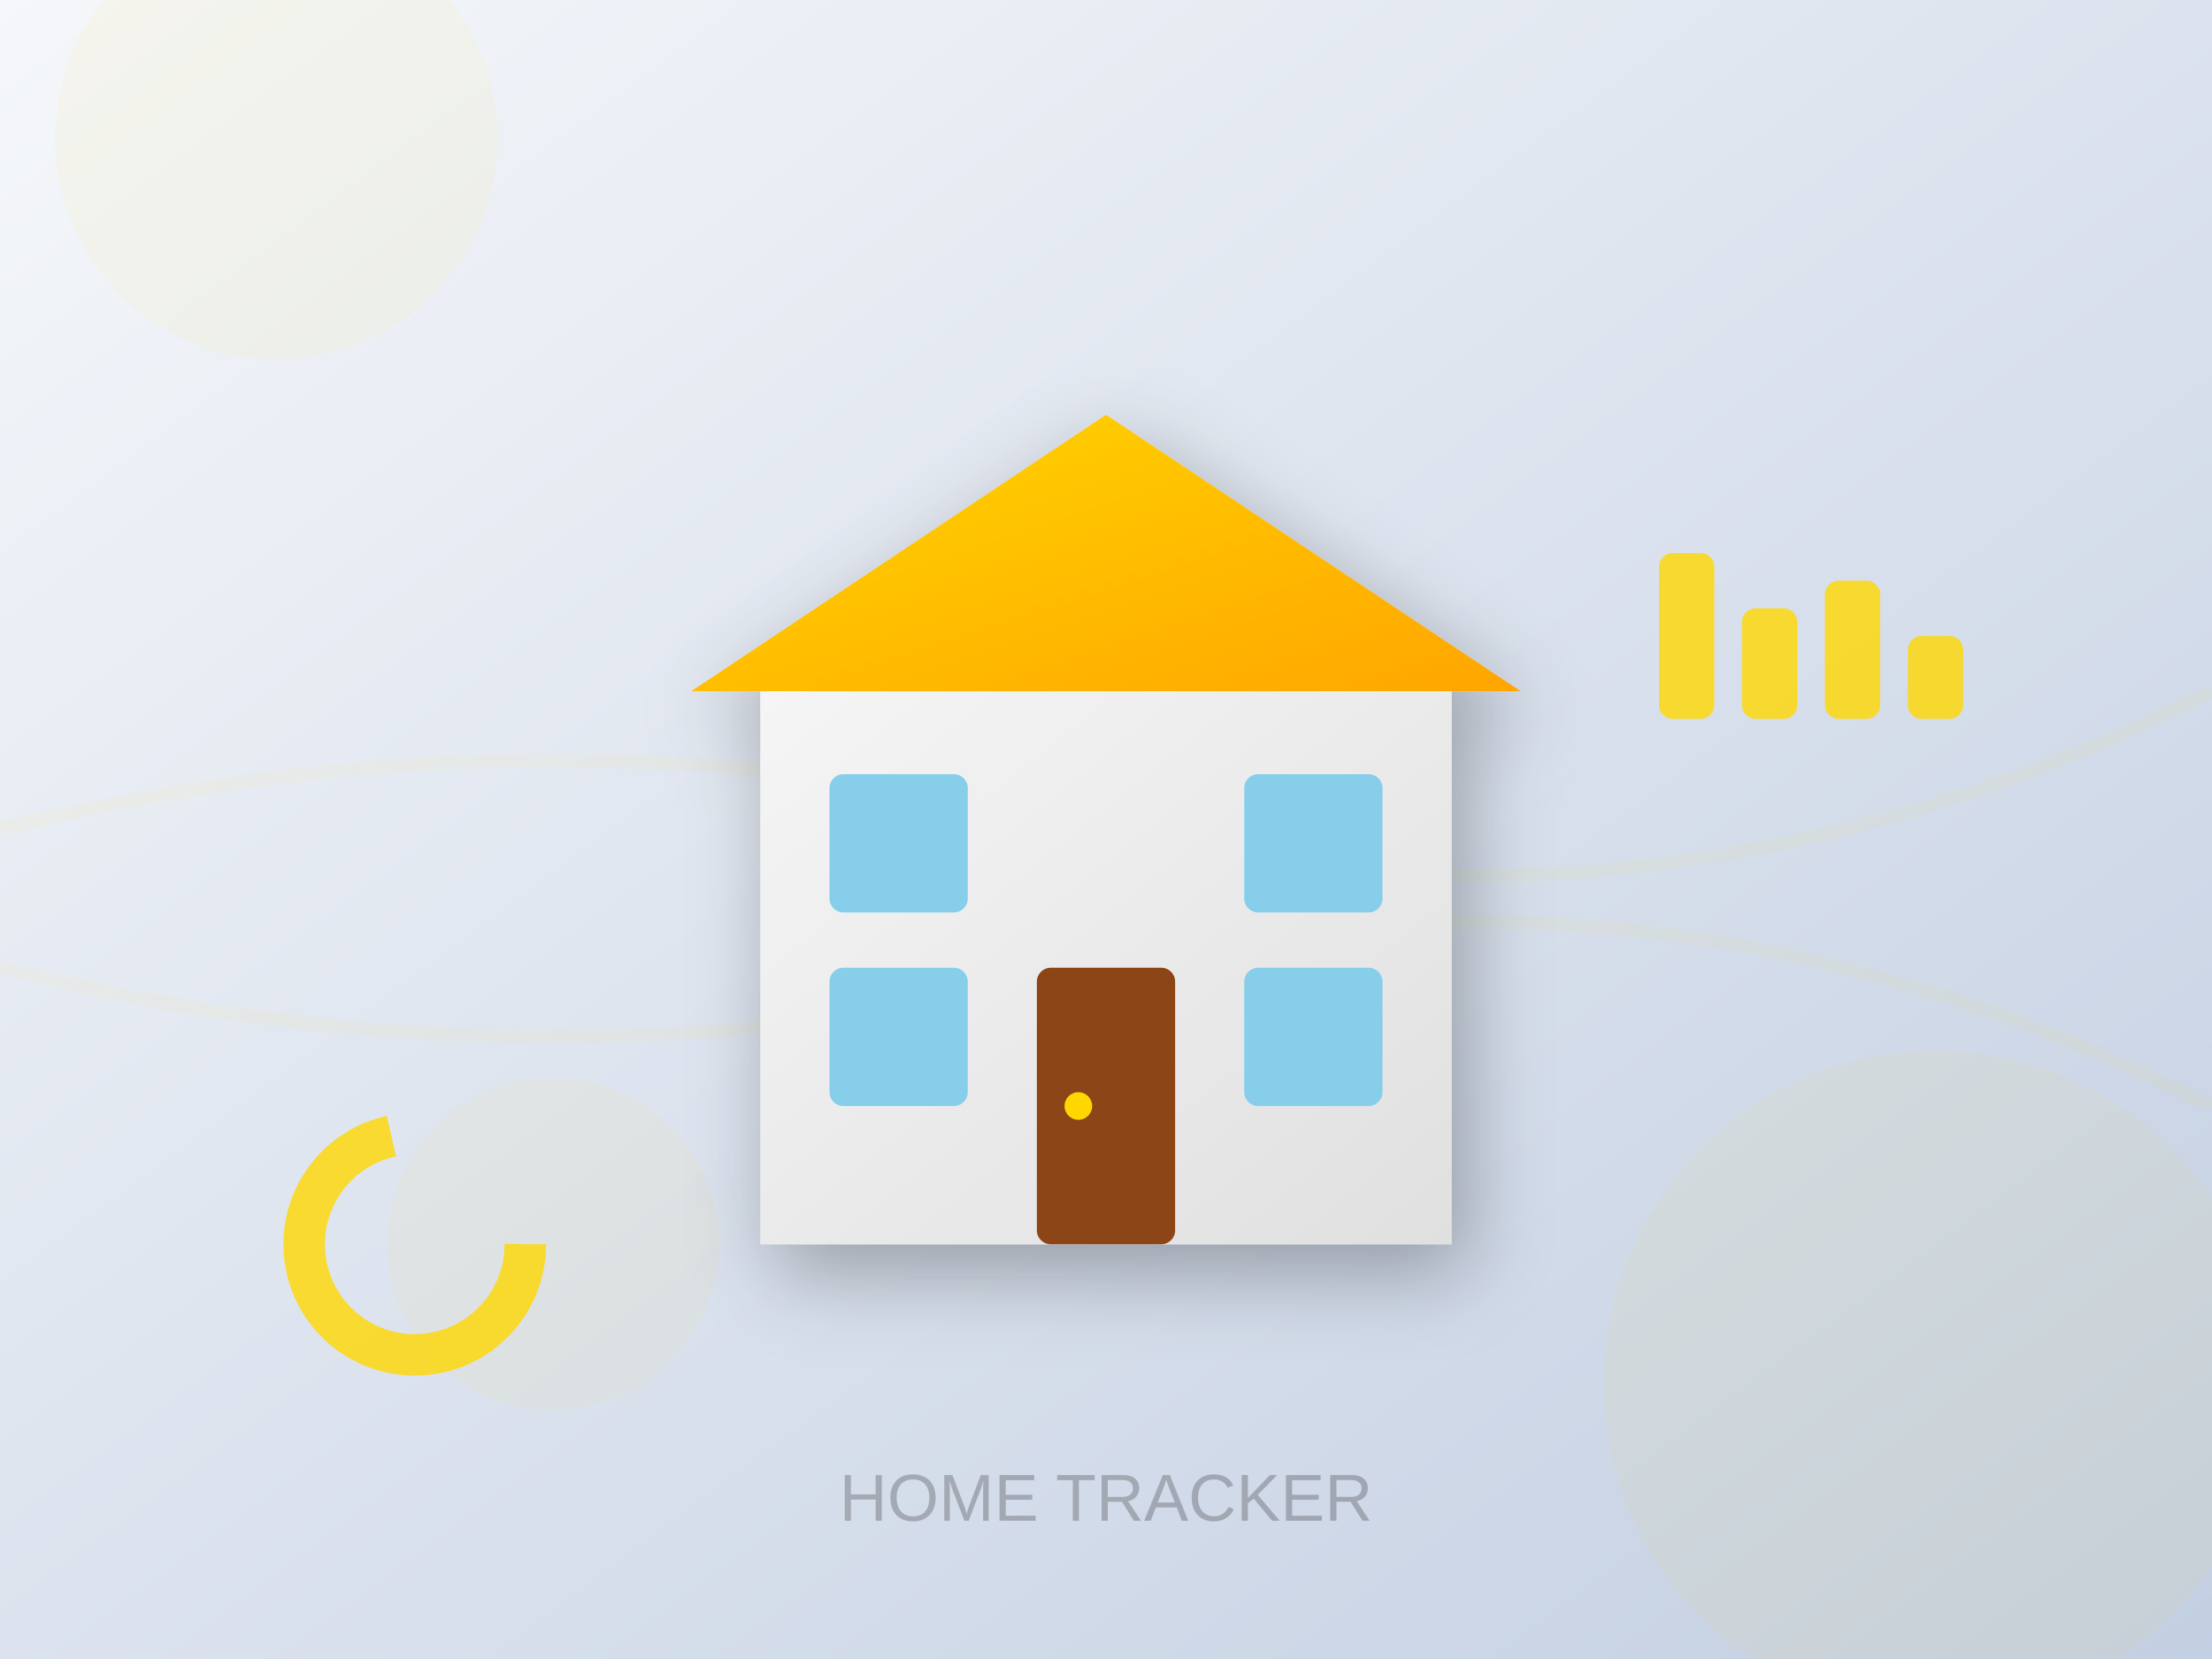
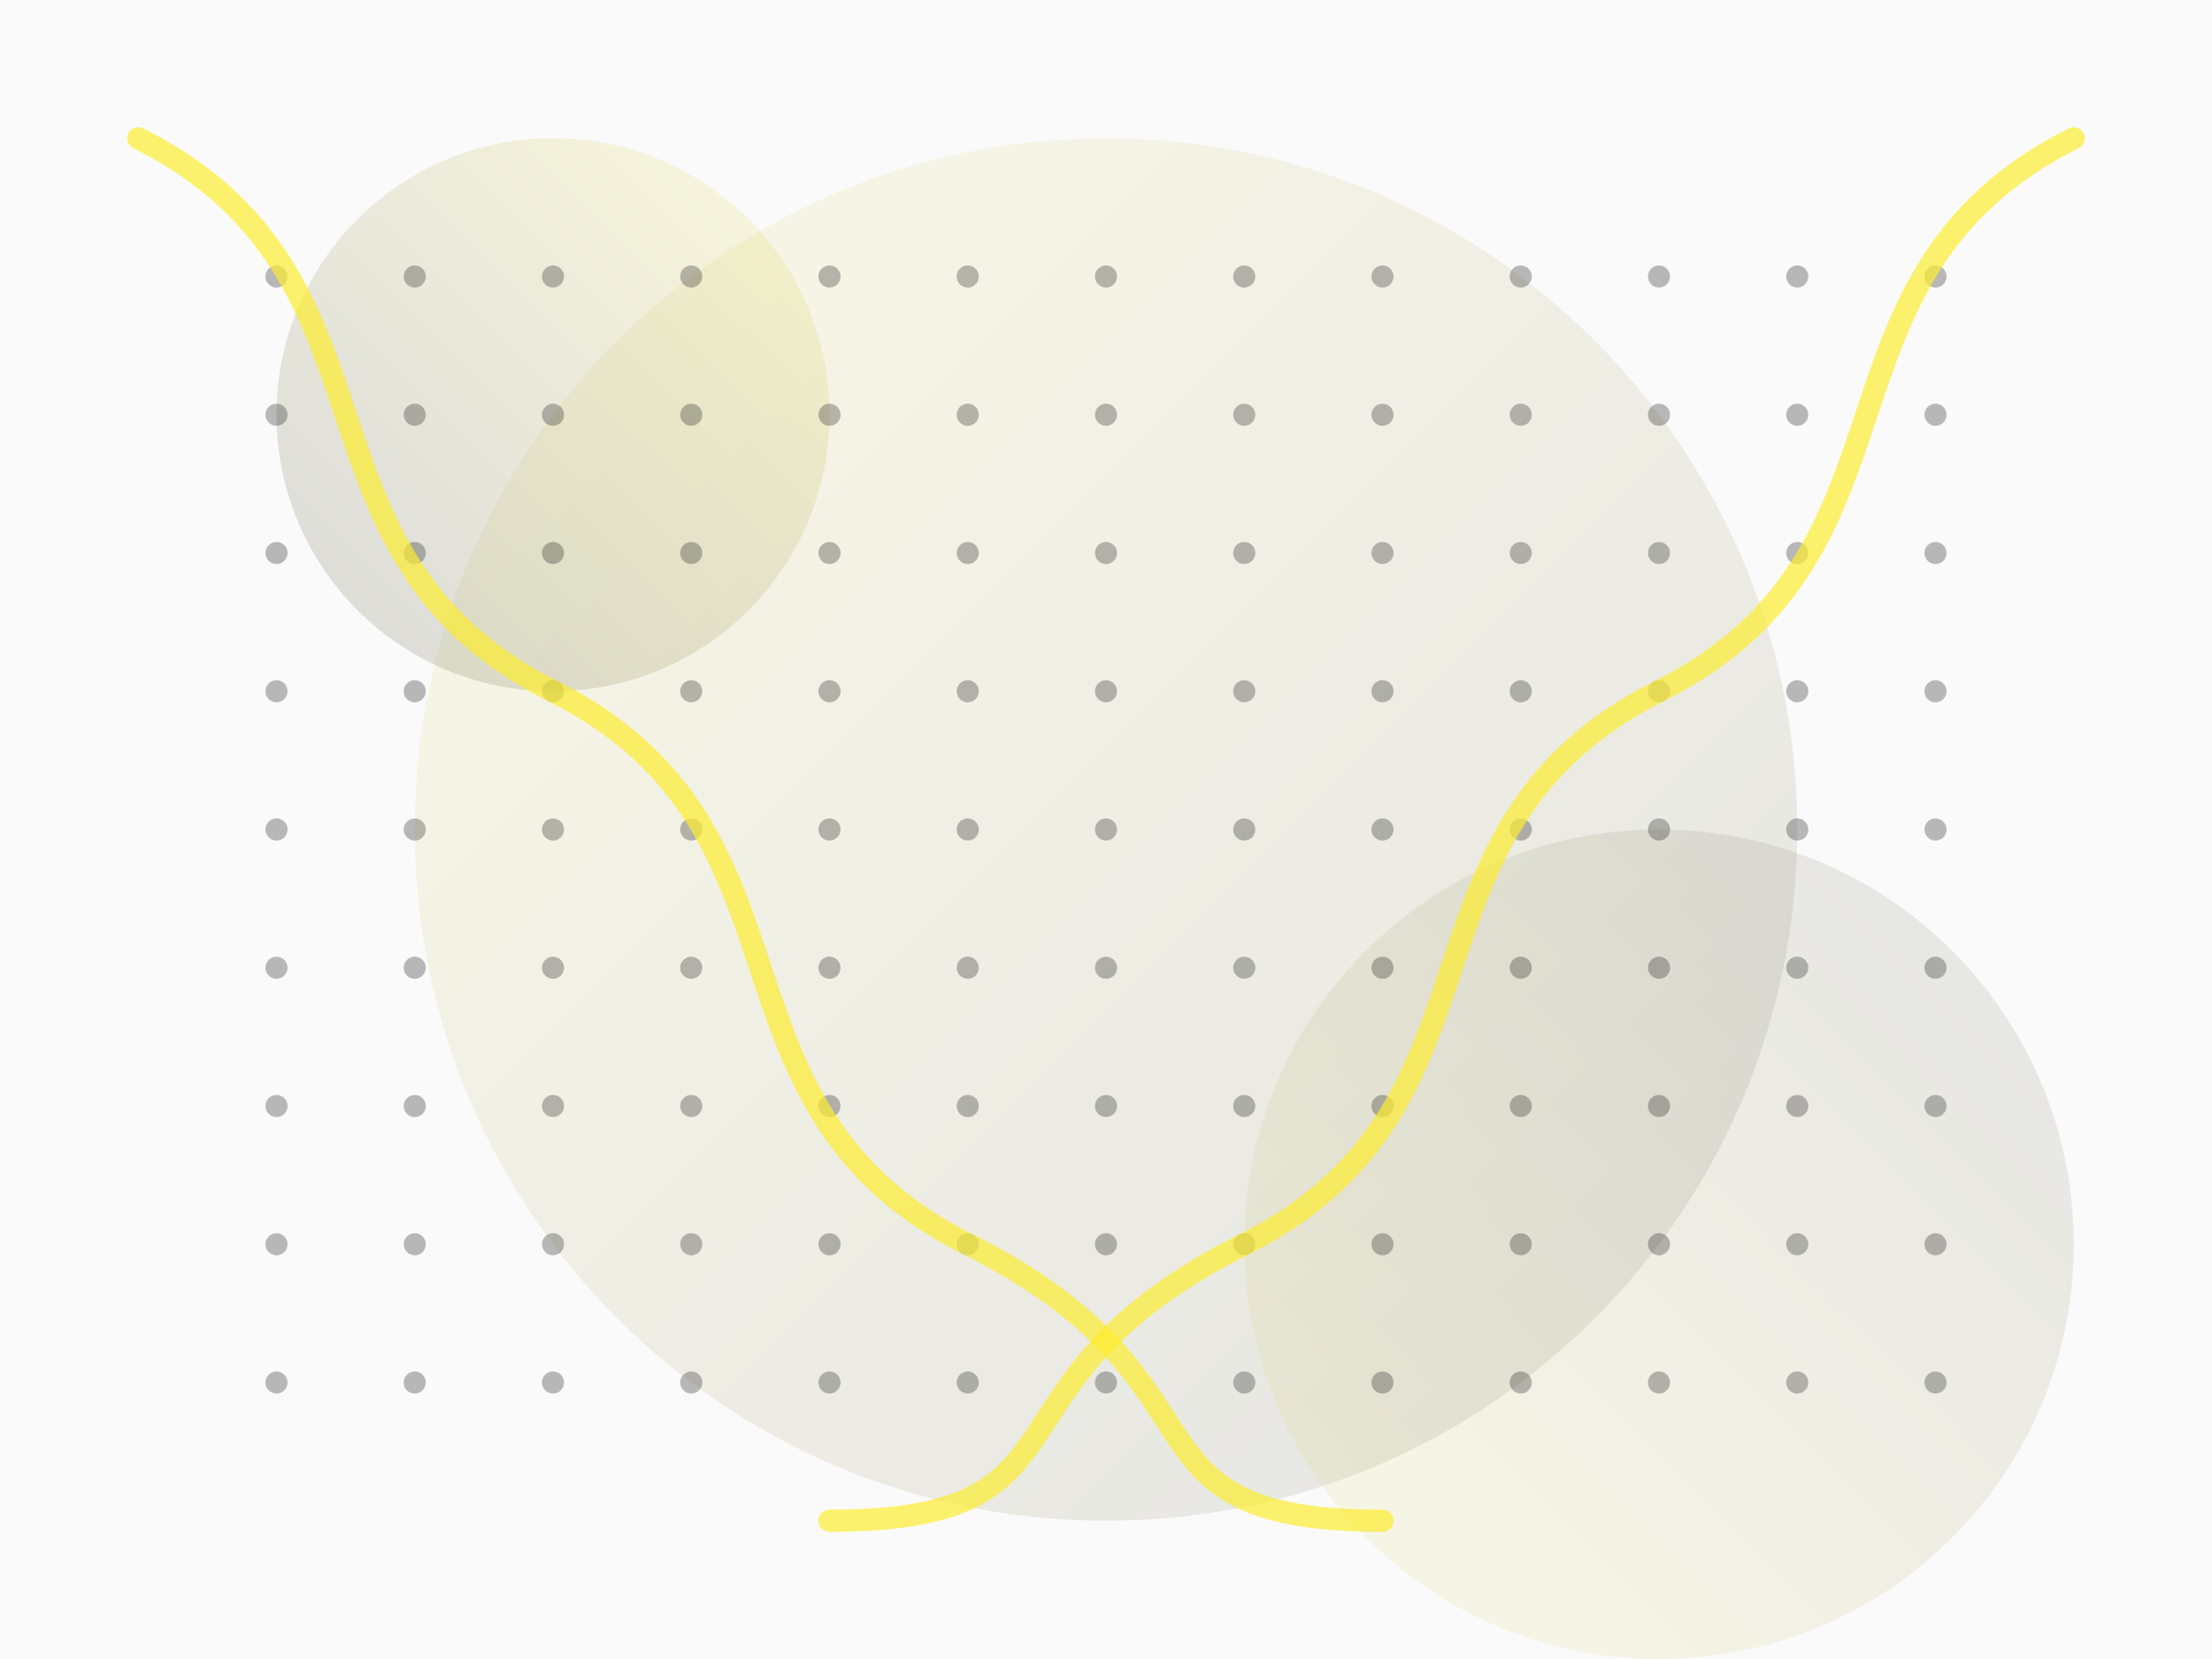
- <svg xmlns="http://www.w3.org/2000/svg" width="800" height="600" viewBox="0 0 800 600">
+ <svg xmlns="http://www.w3.org/2000/svg" width="800" height="600" viewBox="0 0 800 600" fill="none">
+   <rect width="800" height="600" fill="#FAFAFA" />
+   <circle cx="400" cy="300" r="250" fill="url(#gradient1)" opacity="0.1" />
+   <circle cx="200" cy="150" r="100" fill="url(#gradient2)" opacity="0.15" />
+   <circle cx="600" cy="450" r="150" fill="url(#gradient3)" opacity="0.1" />
+   <g opacity="0.3">
+     <circle cx="100" cy="100" r="4" fill="#1A1A1A" />
+     <circle cx="150" cy="100" r="4" fill="#1A1A1A" />
+     <circle cx="200" cy="100" r="4" fill="#1A1A1A" />
+     <circle cx="250" cy="100" r="4" fill="#1A1A1A" />
+     <circle cx="300" cy="100" r="4" fill="#1A1A1A" />
+     <circle cx="350" cy="100" r="4" fill="#1A1A1A" />
+     <circle cx="400" cy="100" r="4" fill="#1A1A1A" />
+     <circle cx="450" cy="100" r="4" fill="#1A1A1A" />
+     <circle cx="500" cy="100" r="4" fill="#1A1A1A" />
+     <circle cx="550" cy="100" r="4" fill="#1A1A1A" />
+     <circle cx="600" cy="100" r="4" fill="#1A1A1A" />
+     <circle cx="650" cy="100" r="4" fill="#1A1A1A" />
+     <circle cx="700" cy="100" r="4" fill="#1A1A1A" />
+     <circle cx="100" cy="150" r="4" fill="#1A1A1A" />
+     <circle cx="150" cy="150" r="4" fill="#1A1A1A" />
+     <circle cx="200" cy="150" r="4" fill="#1A1A1A" />
+     <circle cx="250" cy="150" r="4" fill="#1A1A1A" />
+     <circle cx="300" cy="150" r="4" fill="#1A1A1A" />
+     <circle cx="350" cy="150" r="4" fill="#1A1A1A" />
+     <circle cx="400" cy="150" r="4" fill="#1A1A1A" />
+     <circle cx="450" cy="150" r="4" fill="#1A1A1A" />
+     <circle cx="500" cy="150" r="4" fill="#1A1A1A" />
+     <circle cx="550" cy="150" r="4" fill="#1A1A1A" />
+     <circle cx="600" cy="150" r="4" fill="#1A1A1A" />
+     <circle cx="650" cy="150" r="4" fill="#1A1A1A" />
+     <circle cx="700" cy="150" r="4" fill="#1A1A1A" />
+     <circle cx="100" cy="200" r="4" fill="#1A1A1A" />
+     <circle cx="150" cy="200" r="4" fill="#1A1A1A" />
+     <circle cx="200" cy="200" r="4" fill="#1A1A1A" />
+     <circle cx="250" cy="200" r="4" fill="#1A1A1A" />
+     <circle cx="300" cy="200" r="4" fill="#1A1A1A" />
+     <circle cx="350" cy="200" r="4" fill="#1A1A1A" />
+     <circle cx="400" cy="200" r="4" fill="#1A1A1A" />
+     <circle cx="450" cy="200" r="4" fill="#1A1A1A" />
+     <circle cx="500" cy="200" r="4" fill="#1A1A1A" />
+     <circle cx="550" cy="200" r="4" fill="#1A1A1A" />
+     <circle cx="600" cy="200" r="4" fill="#1A1A1A" />
+     <circle cx="650" cy="200" r="4" fill="#1A1A1A" />
+     <circle cx="700" cy="200" r="4" fill="#1A1A1A" />
+     <circle cx="100" cy="250" r="4" fill="#1A1A1A" />
+     <circle cx="150" cy="250" r="4" fill="#1A1A1A" />
+     <circle cx="200" cy="250" r="4" fill="#1A1A1A" />
+     <circle cx="250" cy="250" r="4" fill="#1A1A1A" />
+     <circle cx="300" cy="250" r="4" fill="#1A1A1A" />
+     <circle cx="350" cy="250" r="4" fill="#1A1A1A" />
+     <circle cx="400" cy="250" r="4" fill="#1A1A1A" />
+     <circle cx="450" cy="250" r="4" fill="#1A1A1A" />
+     <circle cx="500" cy="250" r="4" fill="#1A1A1A" />
+     <circle cx="550" cy="250" r="4" fill="#1A1A1A" />
+     <circle cx="600" cy="250" r="4" fill="#1A1A1A" />
+     <circle cx="650" cy="250" r="4" fill="#1A1A1A" />
+     <circle cx="700" cy="250" r="4" fill="#1A1A1A" />
+     <circle cx="100" cy="300" r="4" fill="#1A1A1A" />
+     <circle cx="150" cy="300" r="4" fill="#1A1A1A" />
+     <circle cx="200" cy="300" r="4" fill="#1A1A1A" />
+     <circle cx="250" cy="300" r="4" fill="#1A1A1A" />
+     <circle cx="300" cy="300" r="4" fill="#1A1A1A" />
+     <circle cx="350" cy="300" r="4" fill="#1A1A1A" />
+     <circle cx="400" cy="300" r="4" fill="#1A1A1A" />
+     <circle cx="450" cy="300" r="4" fill="#1A1A1A" />
+     <circle cx="500" cy="300" r="4" fill="#1A1A1A" />
+     <circle cx="550" cy="300" r="4" fill="#1A1A1A" />
+     <circle cx="600" cy="300" r="4" fill="#1A1A1A" />
+     <circle cx="650" cy="300" r="4" fill="#1A1A1A" />
+     <circle cx="700" cy="300" r="4" fill="#1A1A1A" />
+     <circle cx="100" cy="350" r="4" fill="#1A1A1A" />
+     <circle cx="150" cy="350" r="4" fill="#1A1A1A" />
+     <circle cx="200" cy="350" r="4" fill="#1A1A1A" />
+     <circle cx="250" cy="350" r="4" fill="#1A1A1A" />
+     <circle cx="300" cy="350" r="4" fill="#1A1A1A" />
+     <circle cx="350" cy="350" r="4" fill="#1A1A1A" />
+     <circle cx="400" cy="350" r="4" fill="#1A1A1A" />
+     <circle cx="450" cy="350" r="4" fill="#1A1A1A" />
+     <circle cx="500" cy="350" r="4" fill="#1A1A1A" />
+     <circle cx="550" cy="350" r="4" fill="#1A1A1A" />
+     <circle cx="600" cy="350" r="4" fill="#1A1A1A" />
+     <circle cx="650" cy="350" r="4" fill="#1A1A1A" />
+     <circle cx="700" cy="350" r="4" fill="#1A1A1A" />
+     <circle cx="100" cy="400" r="4" fill="#1A1A1A" />
+     <circle cx="150" cy="400" r="4" fill="#1A1A1A" />
+     <circle cx="200" cy="400" r="4" fill="#1A1A1A" />
+     <circle cx="250" cy="400" r="4" fill="#1A1A1A" />
+     <circle cx="300" cy="400" r="4" fill="#1A1A1A" />
+     <circle cx="350" cy="400" r="4" fill="#1A1A1A" />
+     <circle cx="400" cy="400" r="4" fill="#1A1A1A" />
+     <circle cx="450" cy="400" r="4" fill="#1A1A1A" />
+     <circle cx="500" cy="400" r="4" fill="#1A1A1A" />
+     <circle cx="550" cy="400" r="4" fill="#1A1A1A" />
+     <circle cx="600" cy="400" r="4" fill="#1A1A1A" />
+     <circle cx="650" cy="400" r="4" fill="#1A1A1A" />
+     <circle cx="700" cy="400" r="4" fill="#1A1A1A" />
+     <circle cx="100" cy="450" r="4" fill="#1A1A1A" />
+     <circle cx="150" cy="450" r="4" fill="#1A1A1A" />
+     <circle cx="200" cy="450" r="4" fill="#1A1A1A" />
+     <circle cx="250" cy="450" r="4" fill="#1A1A1A" />
+     <circle cx="300" cy="450" r="4" fill="#1A1A1A" />
+     <circle cx="350" cy="450" r="4" fill="#1A1A1A" />
+     <circle cx="400" cy="450" r="4" fill="#1A1A1A" />
+     <circle cx="450" cy="450" r="4" fill="#1A1A1A" />
+     <circle cx="500" cy="450" r="4" fill="#1A1A1A" />
+     <circle cx="550" cy="450" r="4" fill="#1A1A1A" />
+     <circle cx="600" cy="450" r="4" fill="#1A1A1A" />
+     <circle cx="650" cy="450" r="4" fill="#1A1A1A" />
+     <circle cx="700" cy="450" r="4" fill="#1A1A1A" />
+     <circle cx="100" cy="500" r="4" fill="#1A1A1A" />
+     <circle cx="150" cy="500" r="4" fill="#1A1A1A" />
+     <circle cx="200" cy="500" r="4" fill="#1A1A1A" />
+     <circle cx="250" cy="500" r="4" fill="#1A1A1A" />
+     <circle cx="300" cy="500" r="4" fill="#1A1A1A" />
+     <circle cx="350" cy="500" r="4" fill="#1A1A1A" />
+     <circle cx="400" cy="500" r="4" fill="#1A1A1A" />
+     <circle cx="450" cy="500" r="4" fill="#1A1A1A" />
+     <circle cx="500" cy="500" r="4" fill="#1A1A1A" />
+     <circle cx="550" cy="500" r="4" fill="#1A1A1A" />
+     <circle cx="600" cy="500" r="4" fill="#1A1A1A" />
+     <circle cx="650" cy="500" r="4" fill="#1A1A1A" />
+     <circle cx="700" cy="500" r="4" fill="#1A1A1A" />
+   </g>
+   <path d="M50 50C150 100 100 200 200 250C300 300 250 400 350 450C450 500 400 550 500 550" stroke="#FCED2F" stroke-width="8" stroke-linecap="round" opacity="0.7" />
+   <path d="M750 50C650 100 700 200 600 250C500 300 550 400 450 450C350 500 400 550 300 550" stroke="#FCED2F" stroke-width="8" stroke-linecap="round" opacity="0.7" />
  <defs>
-     <linearGradient id="bgGradient" x1="0%" y1="0%" x2="100%" y2="100%">
-       <stop offset="0%" stop-color="#f5f7fa" />
-       <stop offset="100%" stop-color="#c3cfe2" />
+     <linearGradient id="gradient1" x1="0%" y1="0%" x2="100%" y2="100%">
+       <stop offset="0%" stop-color="#FCED2F" />
+       <stop offset="100%" stop-color="#1A1A1A" />
    </linearGradient>
-     <linearGradient id="roofGradient" x1="0%" y1="0%" x2="100%" y2="100%">
-       <stop offset="0%" stop-color="#FFD700" />
-       <stop offset="100%" stop-color="#FFA500" />
+     <linearGradient id="gradient2" x1="100%" y1="0%" x2="0%" y2="100%">
+       <stop offset="0%" stop-color="#FCED2F" />
+       <stop offset="100%" stop-color="#1A1A1A" />
    </linearGradient>
-     <linearGradient id="wallGradient" x1="0%" y1="0%" x2="100%" y2="100%">
-       <stop offset="0%" stop-color="#F5F5F5" />
-       <stop offset="100%" stop-color="#E0E0E0" />
+     <linearGradient id="gradient3" x1="0%" y1="100%" x2="100%" y2="0%">
+       <stop offset="0%" stop-color="#FCED2F" />
+       <stop offset="100%" stop-color="#1A1A1A" />
    </linearGradient>
-     <filter id="shadow" x="-20%" y="-20%" width="140%" height="140%">
-       <feGaussianBlur in="SourceAlpha" stdDeviation="15" />
-       <feOffset dx="5" dy="10" result="offsetblur" />
-       <feComponentTransfer>
-         <feFuncA type="linear" slope="0.3" />
-       </feComponentTransfer>
-       <feMerge>
-         <feMergeNode />
-         <feMergeNode in="SourceGraphic" />
-       </feMerge>
-     </filter>
  </defs>
-   <rect x="0" y="0" width="800" height="600" fill="url(#bgGradient)" />
-   <g opacity="0.05">
-     <circle cx="100" cy="50" r="80" fill="#FFD700" />
-     <circle cx="700" cy="500" r="120" fill="#FFD700" />
-     <circle cx="200" cy="450" r="60" fill="#FFD700" />
-     <path d="M0,300 Q200,250 400,300 T800,250" stroke="#FFD700" stroke-width="5" fill="none" />
-     <path d="M0,350 Q200,400 400,350 T800,400" stroke="#FFD700" stroke-width="5" fill="none" />
-   </g>
-   <g transform="translate(250, 150)" filter="url(#shadow)">
-     <polygon points="0,100 150,0 300,100" fill="url(#roofGradient)" />
-     <rect x="25" y="100" width="250" height="200" fill="url(#wallGradient)" />
-     <rect x="50" y="130" width="50" height="50" rx="5" fill="#87CEEB" />
-     <rect x="200" y="130" width="50" height="50" rx="5" fill="#87CEEB" />
-     <rect x="50" y="200" width="50" height="50" rx="5" fill="#87CEEB" />
-     <rect x="200" y="200" width="50" height="50" rx="5" fill="#87CEEB" />
-     <rect x="125" y="200" width="50" height="100" rx="5" fill="#8B4513" />
-     <circle cx="140" cy="250" r="5" fill="#FFD700" />
-   </g>
-   <g transform="translate(600, 200)">
-     <rect x="0" y="0" width="20" height="60" rx="5" fill="#FFD700" opacity="0.8" />
-     <rect x="30" y="20" width="20" height="40" rx="5" fill="#FFD700" opacity="0.8" />
-     <rect x="60" y="10" width="20" height="50" rx="5" fill="#FFD700" opacity="0.8" />
-     <rect x="90" y="30" width="20" height="30" rx="5" fill="#FFD700" opacity="0.8" />
-   </g>
-   <g transform="translate(100, 400)">
-     <circle cx="50" cy="50" r="40" fill="none" stroke="#FFD700" stroke-width="15" stroke-dasharray="180 100" opacity="0.8" />
-   </g>
-   <text x="400" y="550" font-family="Arial, sans-serif" font-size="24" text-anchor="middle" fill="#333" opacity="0.3">HOME TRACKER</text>
</svg>
